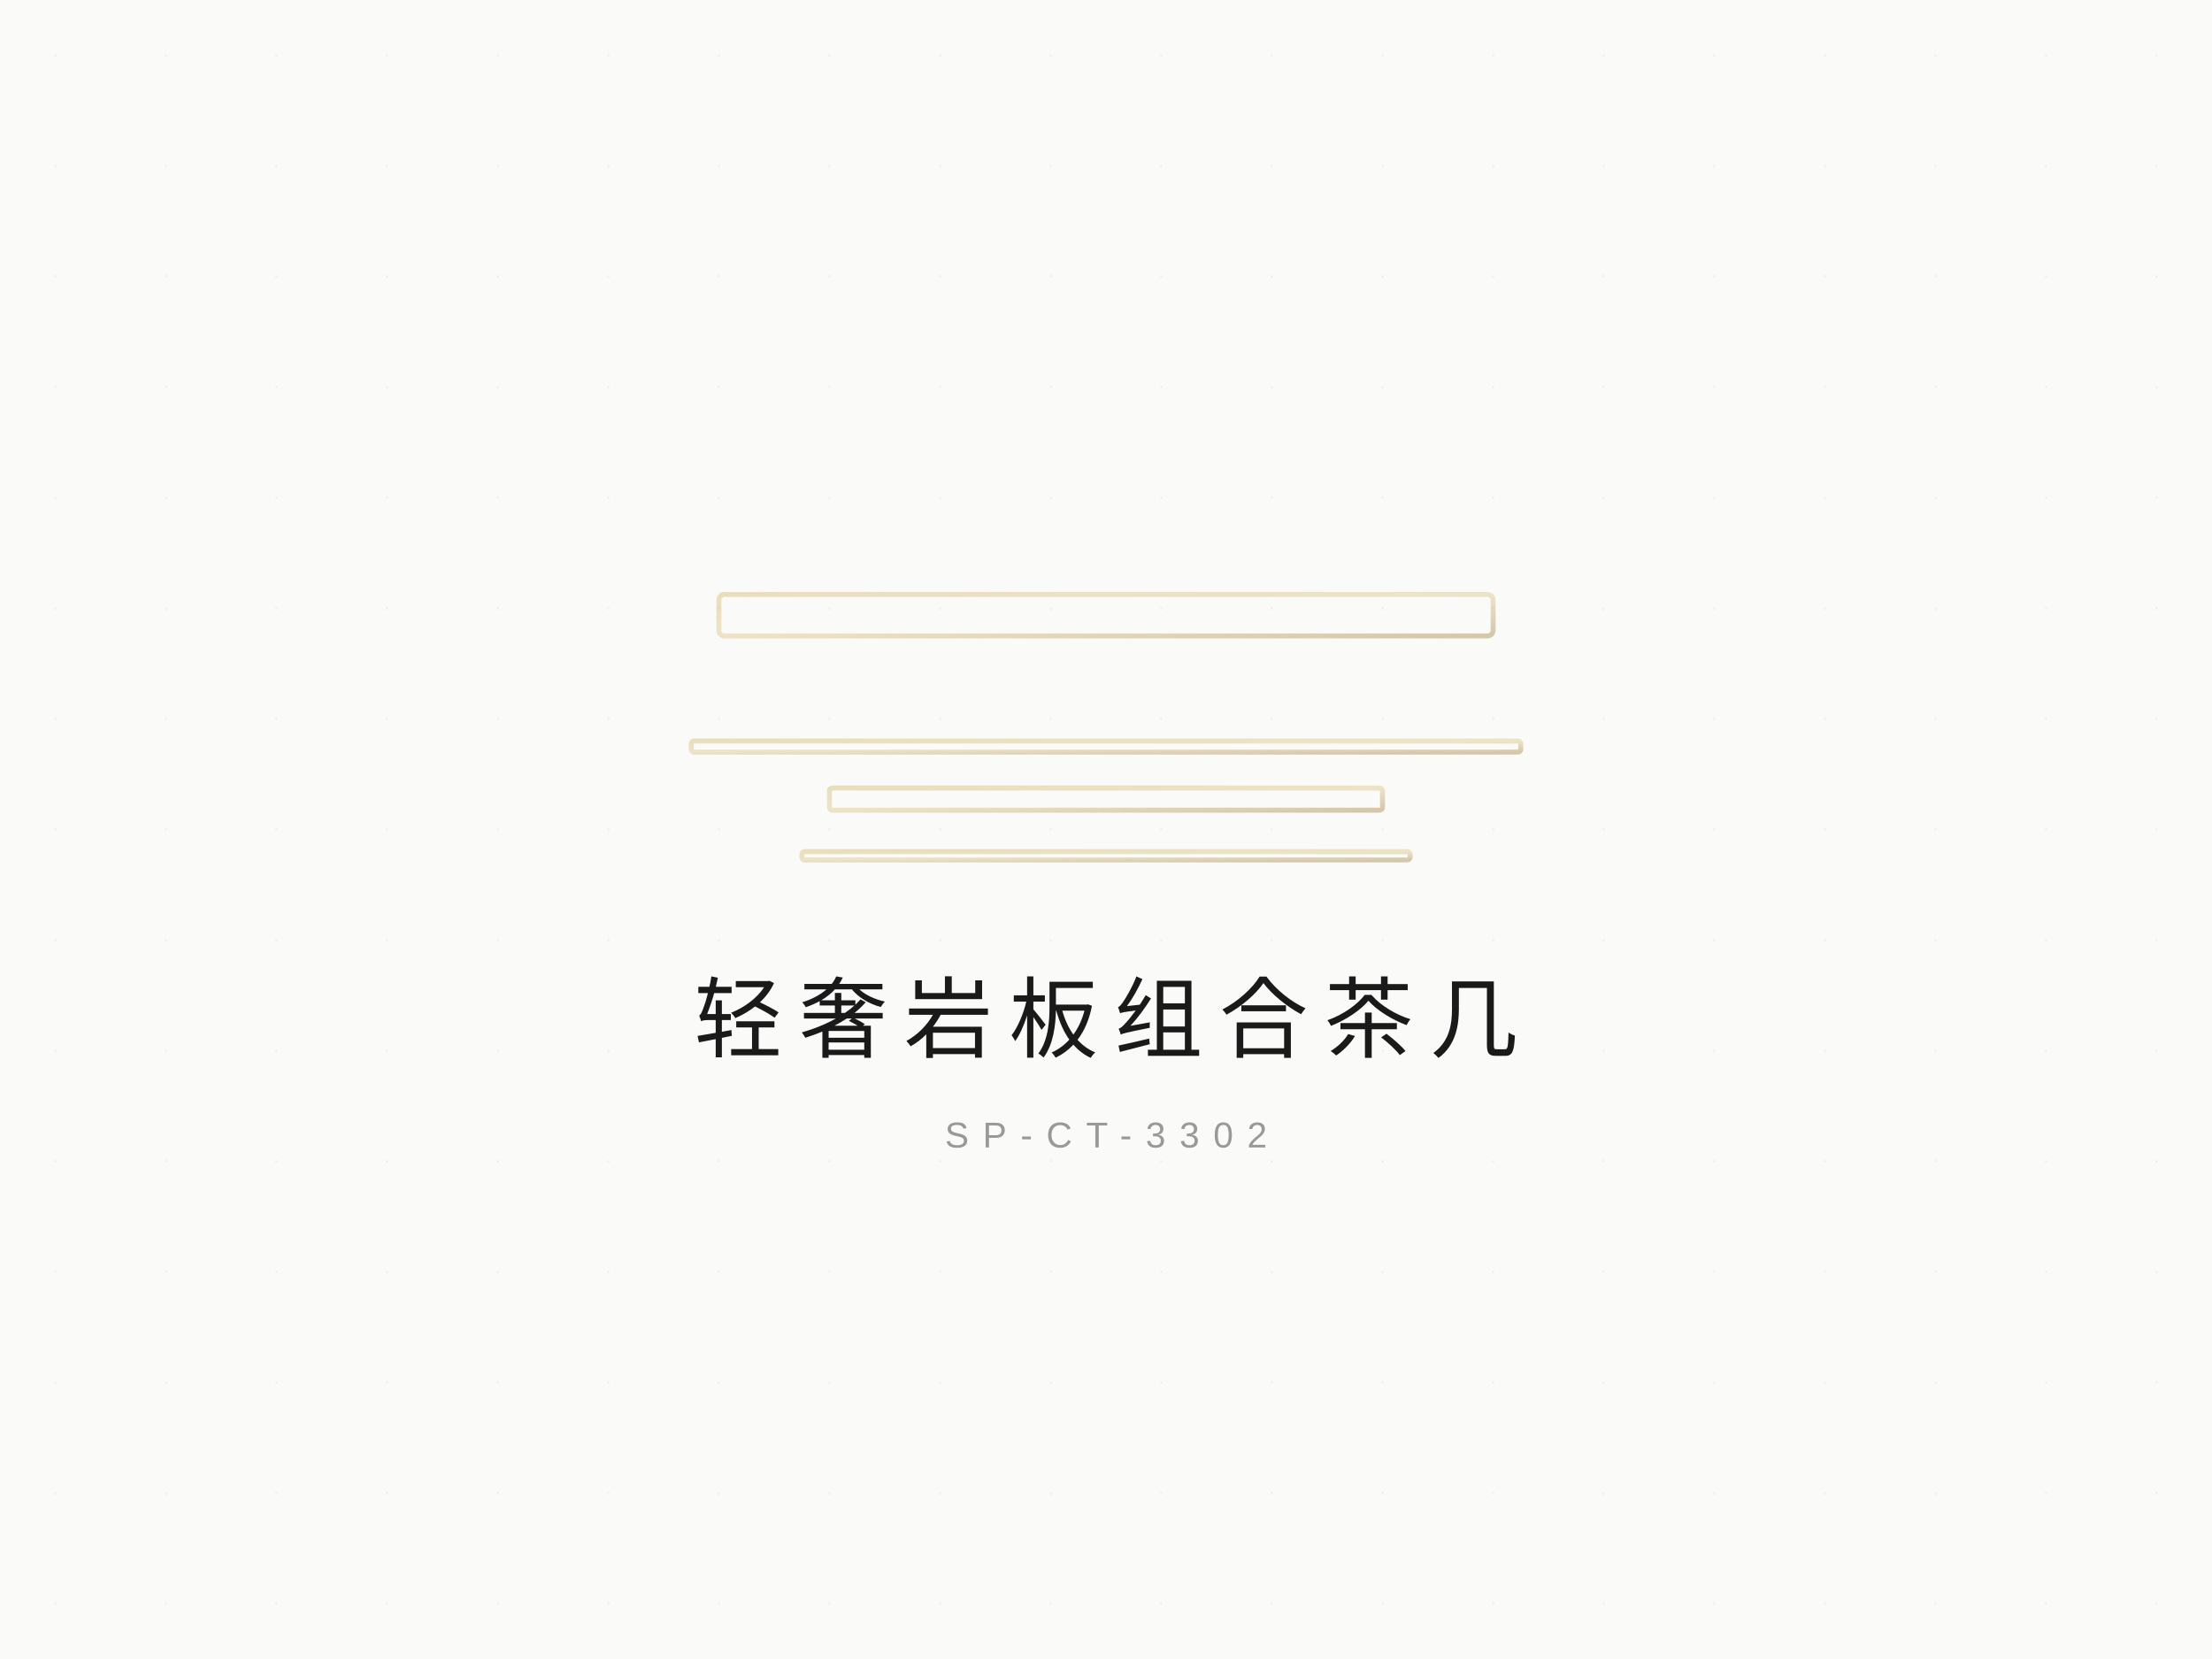
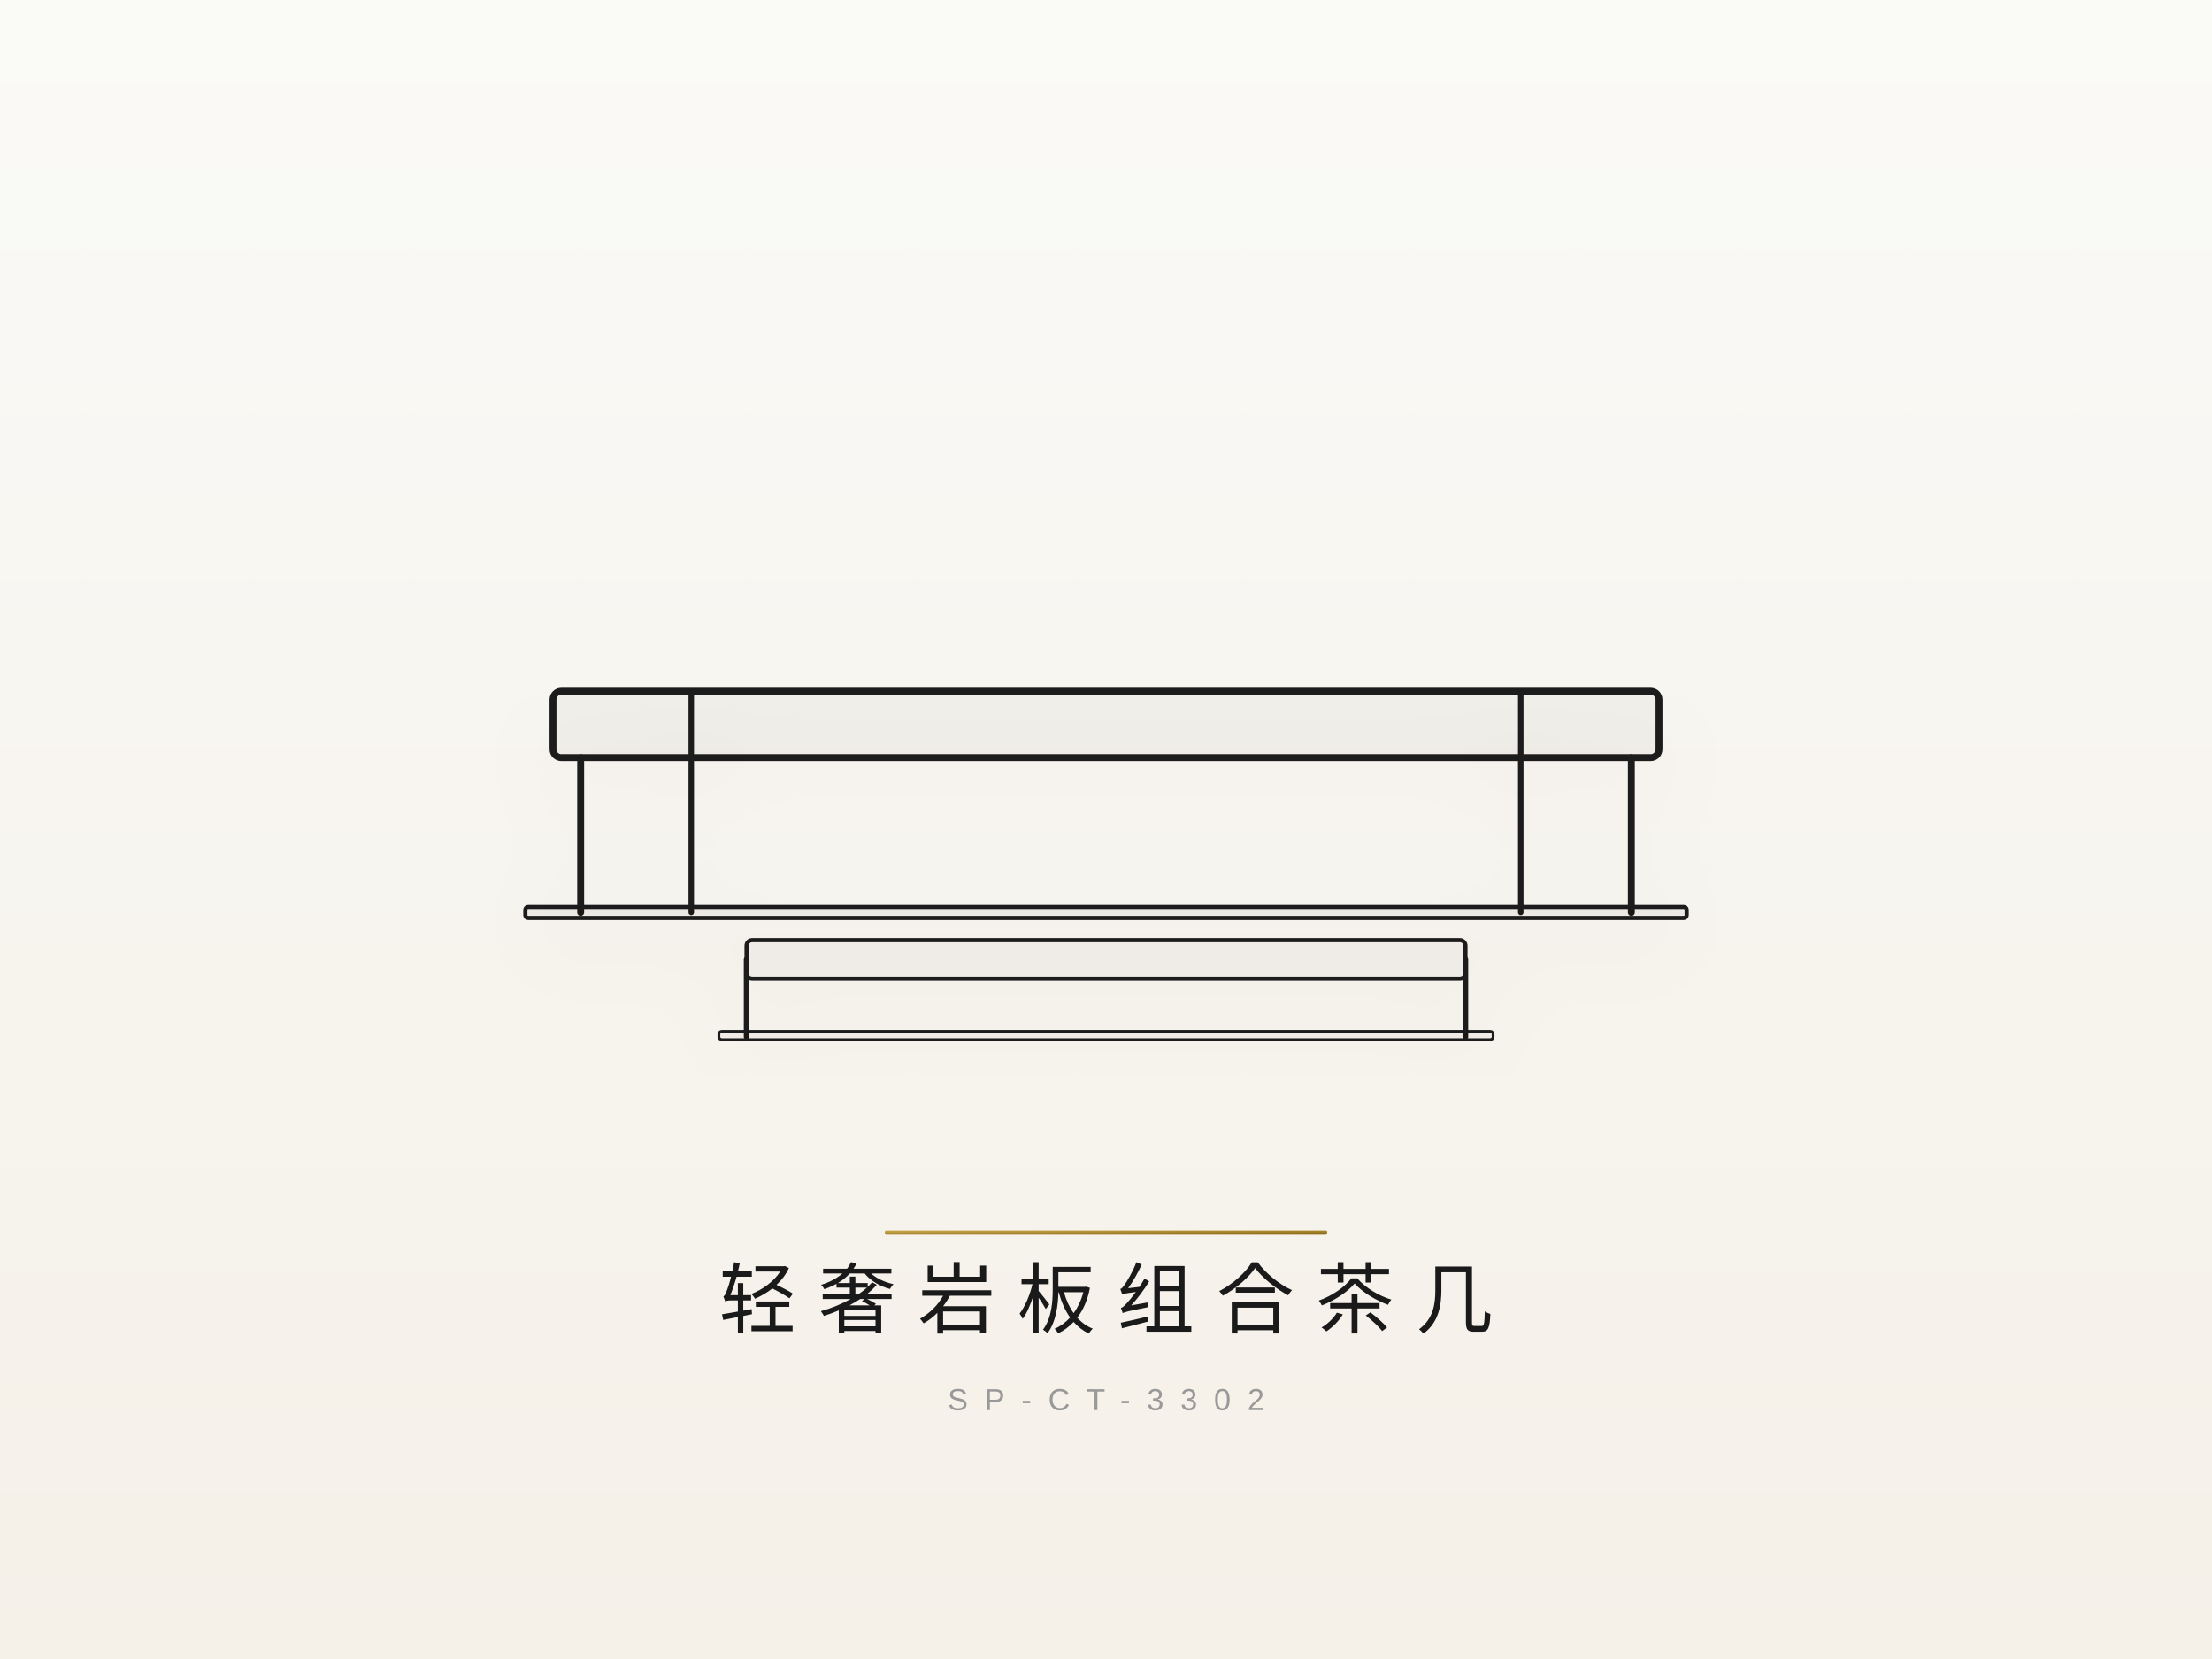
<svg xmlns="http://www.w3.org/2000/svg" viewBox="0 0 800 600">
  <defs>
+     <linearGradient id="bg" x1="0" y1="0" x2="0" y2="1">
+       <stop offset="0%" stop-color="#fafaf7" />
+       <stop offset="100%" stop-color="#f5f0e8" />
+     </linearGradient>
    <linearGradient id="gold" x1="0" y1="0" x2="1" y2="1">
      <stop offset="0%" stop-color="#c9a84c" />
-       <stop offset="50%" stop-color="#d4b86a" />
      <stop offset="100%" stop-color="#8b6914" />
    </linearGradient>
-     <pattern id="dots" width="40" height="40" patternUnits="userSpaceOnUse">
-       <circle cx="20" cy="20" r="0.5" fill="#8b6914" opacity="0.06" />
+     <filter id="shadow" x="-5%" y="-5%" width="115%" height="115%">
+       <feDropShadow dx="0" dy="8" stdDeviation="16" flood-color="#2C1810" flood-opacity="0.08" />
+     </filter>
+     <pattern id="texture" width="60" height="60" patternUnits="userSpaceOnUse">
+       <circle cx="30" cy="30" r="0.3" fill="#8b6914" opacity="0.03" />
    </pattern>
  </defs>
-   <rect width="800" height="600" fill="#fafaf8" />
-   <rect width="800" height="600" fill="url(#dots)" />
-   <g transform="translate(400,230)" stroke="url(#gold)" fill="none" stroke-width="1.8" stroke-linecap="round" stroke-linejoin="round" opacity="0.35">
-     <rect x="-140" y="-15" width="280" height="15" rx="2" />
-     <line x1="-140" y1="0" x2="-140" y2="40" />
-     <line x1="140" y1="0" x2="140" y2="40" />
-     <line x1="-120" y1="-15" x2="-120" y2="40" />
-     <line x1="120" y1="-15" x2="120" y2="40" />
-     <rect x="-150" y="38" width="300" height="4" rx="1" />
-     <rect x="-100" y="55" width="200" height="8" rx="1" />
-     <line x1="-100" y1="59" x2="-100" y2="80" />
-     <line x1="100" y1="59" x2="100" y2="80" />
-     <rect x="-110" y="78" width="220" height="3" rx="1" />
+   <rect width="800" height="600" fill="url(#bg)" />
+   <rect width="800" height="600" fill="url(#texture)" />
+   <g transform="translate(400,270)" filter="url(#shadow)">
+     <rect x="-200" y="-20" width="400" height="24" rx="3" fill="#2C1810" fill-opacity="0.03" stroke="#1a1a1a" stroke-width="2.5" stroke-linejoin="round" />
+     <line x1="-190" y1="4" x2="-190" y2="60" stroke="#1a1a1a" stroke-width="2.5" stroke-linecap="round" />
+     <line x1="190" y1="4" x2="190" y2="60" stroke="#1a1a1a" stroke-width="2.5" stroke-linecap="round" />
+     <line x1="-150" y1="-20" x2="-150" y2="60" stroke="#1a1a1a" stroke-width="2" stroke-linecap="round" />
+     <line x1="150" y1="-20" x2="150" y2="60" stroke="#1a1a1a" stroke-width="2" stroke-linecap="round" />
+     <rect x="-210" y="58" width="420" height="4" rx="1" fill="#2C1810" fill-opacity="0.04" stroke="#1a1a1a" stroke-width="1.5" />
+     <rect x="-130" y="70" width="260" height="14" rx="2" fill="#2C1810" fill-opacity="0.02" stroke="#1a1a1a" stroke-width="1.5" />
+     <line x1="-130" y1="77" x2="-130" y2="105" stroke="#1a1a1a" stroke-width="2" stroke-linecap="round" />
+     <line x1="130" y1="77" x2="130" y2="105" stroke="#1a1a1a" stroke-width="2" stroke-linecap="round" />
+     <rect x="-140" y="103" width="280" height="3" rx="1" fill="#2C1810" fill-opacity="0.03" stroke="#1a1a1a" stroke-width="1" />
  </g>
-   <text x="400" y="380" text-anchor="middle" font-family="'Noto Serif SC','STSong','SimSun',serif" font-size="32" font-weight="500" letter-spacing="6" fill="#1a1a1a">轻奢岩板组合茶几</text>
-   <text x="400" y="415" text-anchor="middle" font-family="'Helvetica Neue',Arial,sans-serif" font-size="13" letter-spacing="5" fill="#999">SP-CT-3302</text>
-   <line x1="340" y1="435" x2="460" y2="435" stroke="url(#gold)" stroke-width="1" stroke-linecap="round" />
+   <rect x="320" y="445" width="160" height="1.5" fill="url(#gold)" rx="0.5" />
+   <text x="400" y="480" text-anchor="middle" font-family="'Noto Serif SC','STSong',serif" font-size="28" font-weight="500" letter-spacing="8" fill="#1a1a1a">轻奢岩板组合茶几</text>
+   <text x="400" y="510" text-anchor="middle" font-family="'Helvetica Neue',Arial,sans-serif" font-size="11" letter-spacing="6" fill="#999">SP-CT-3302</text>
</svg>
